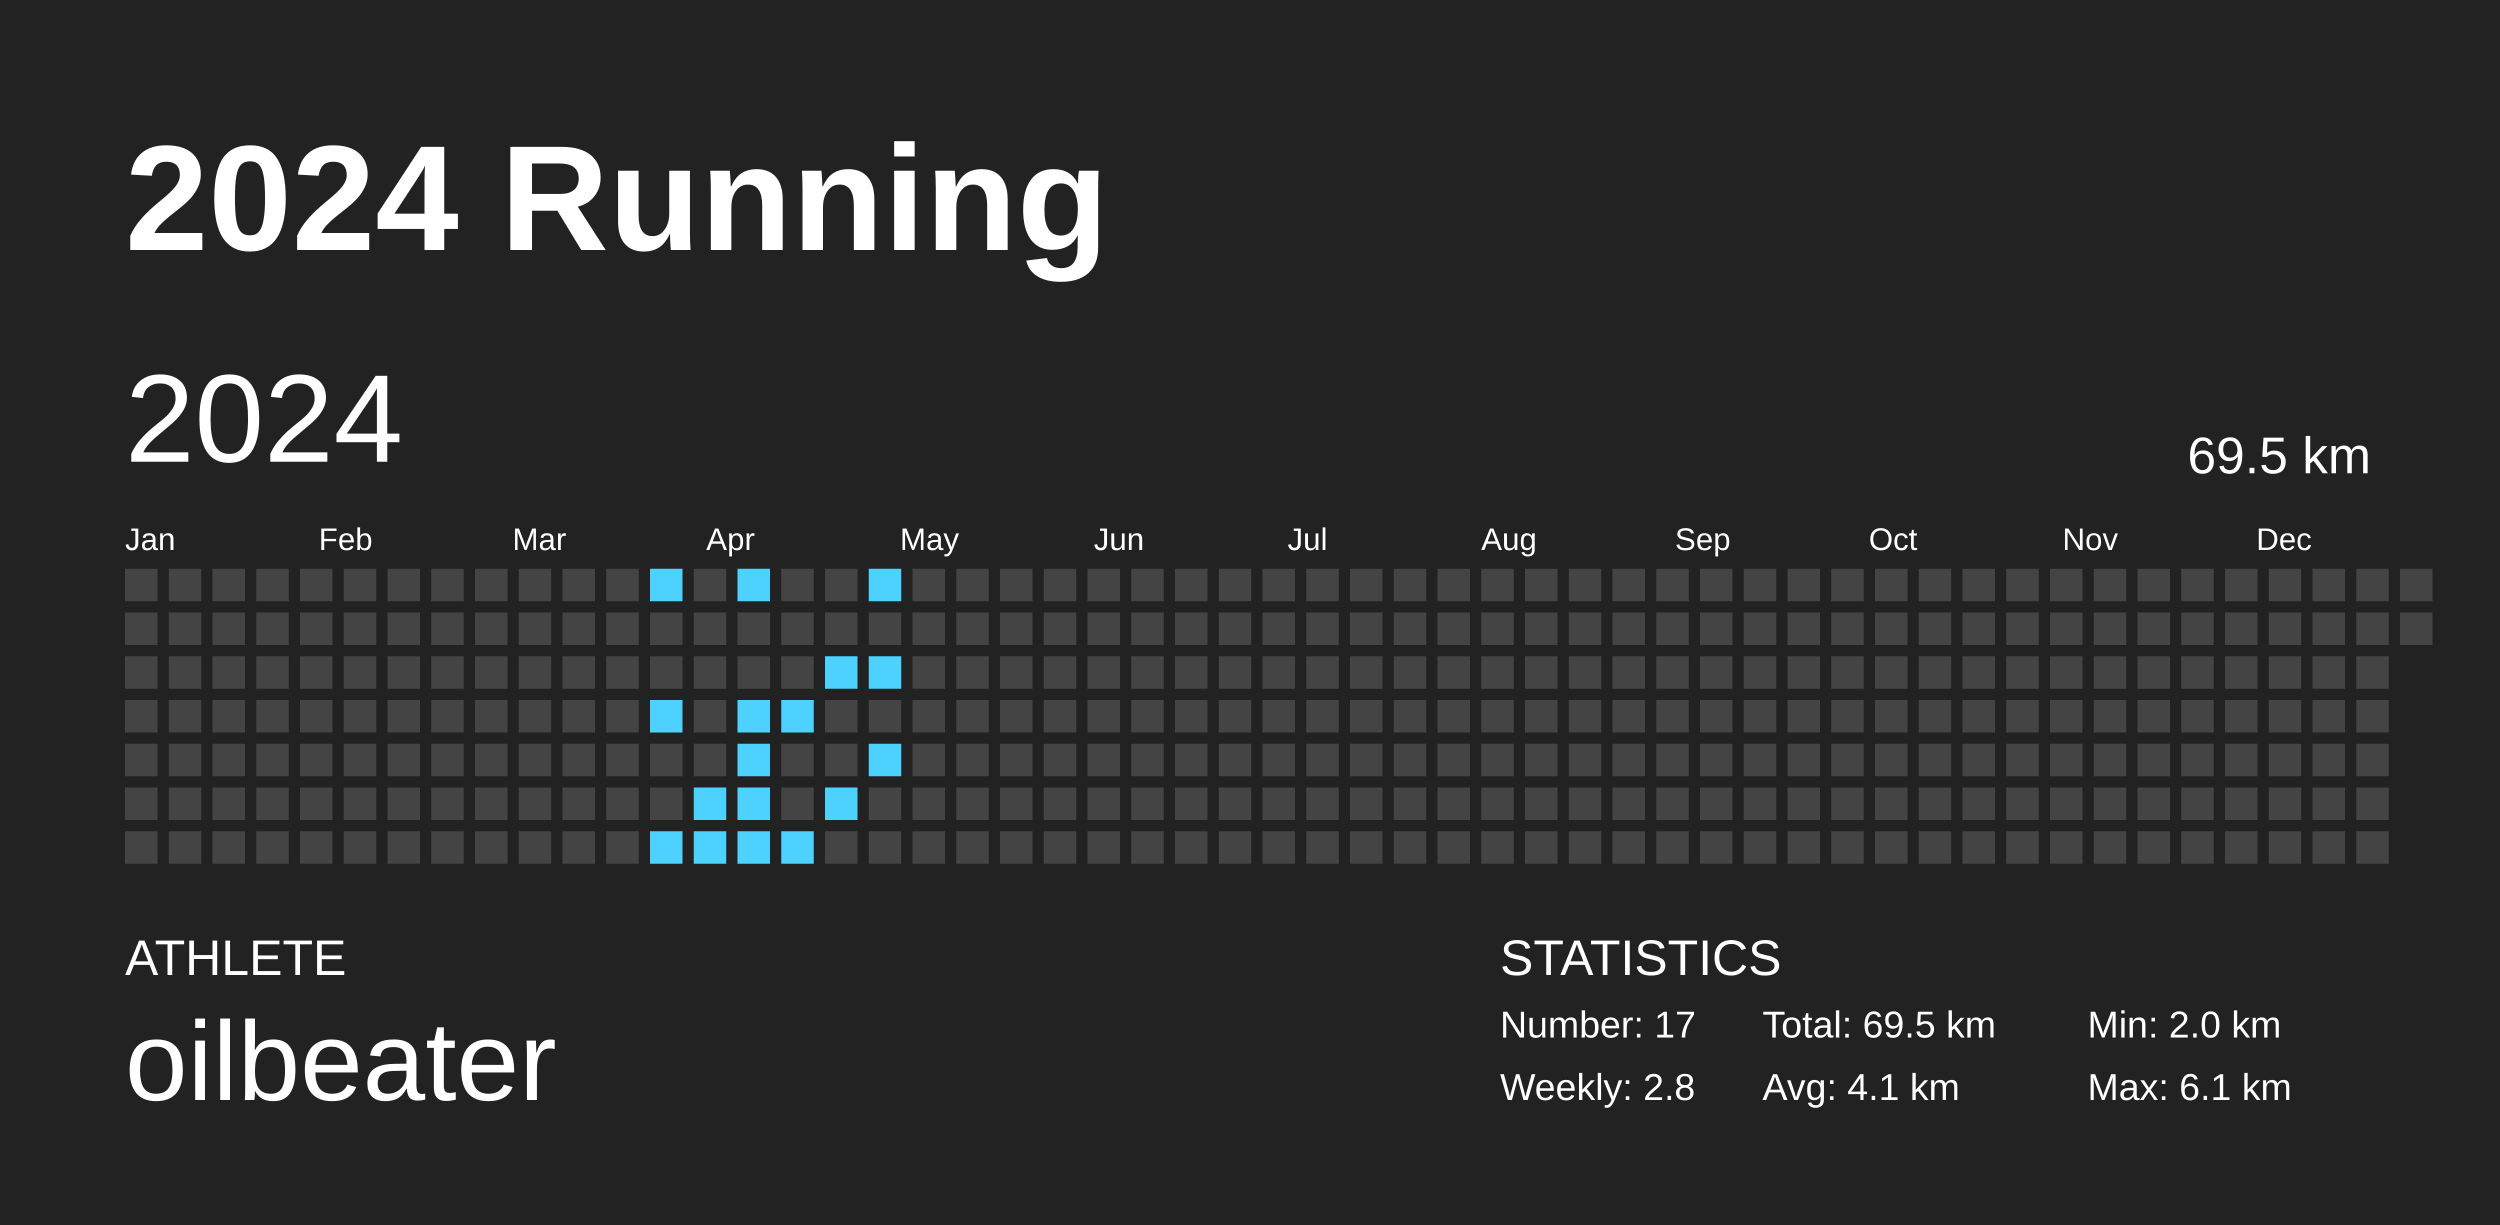
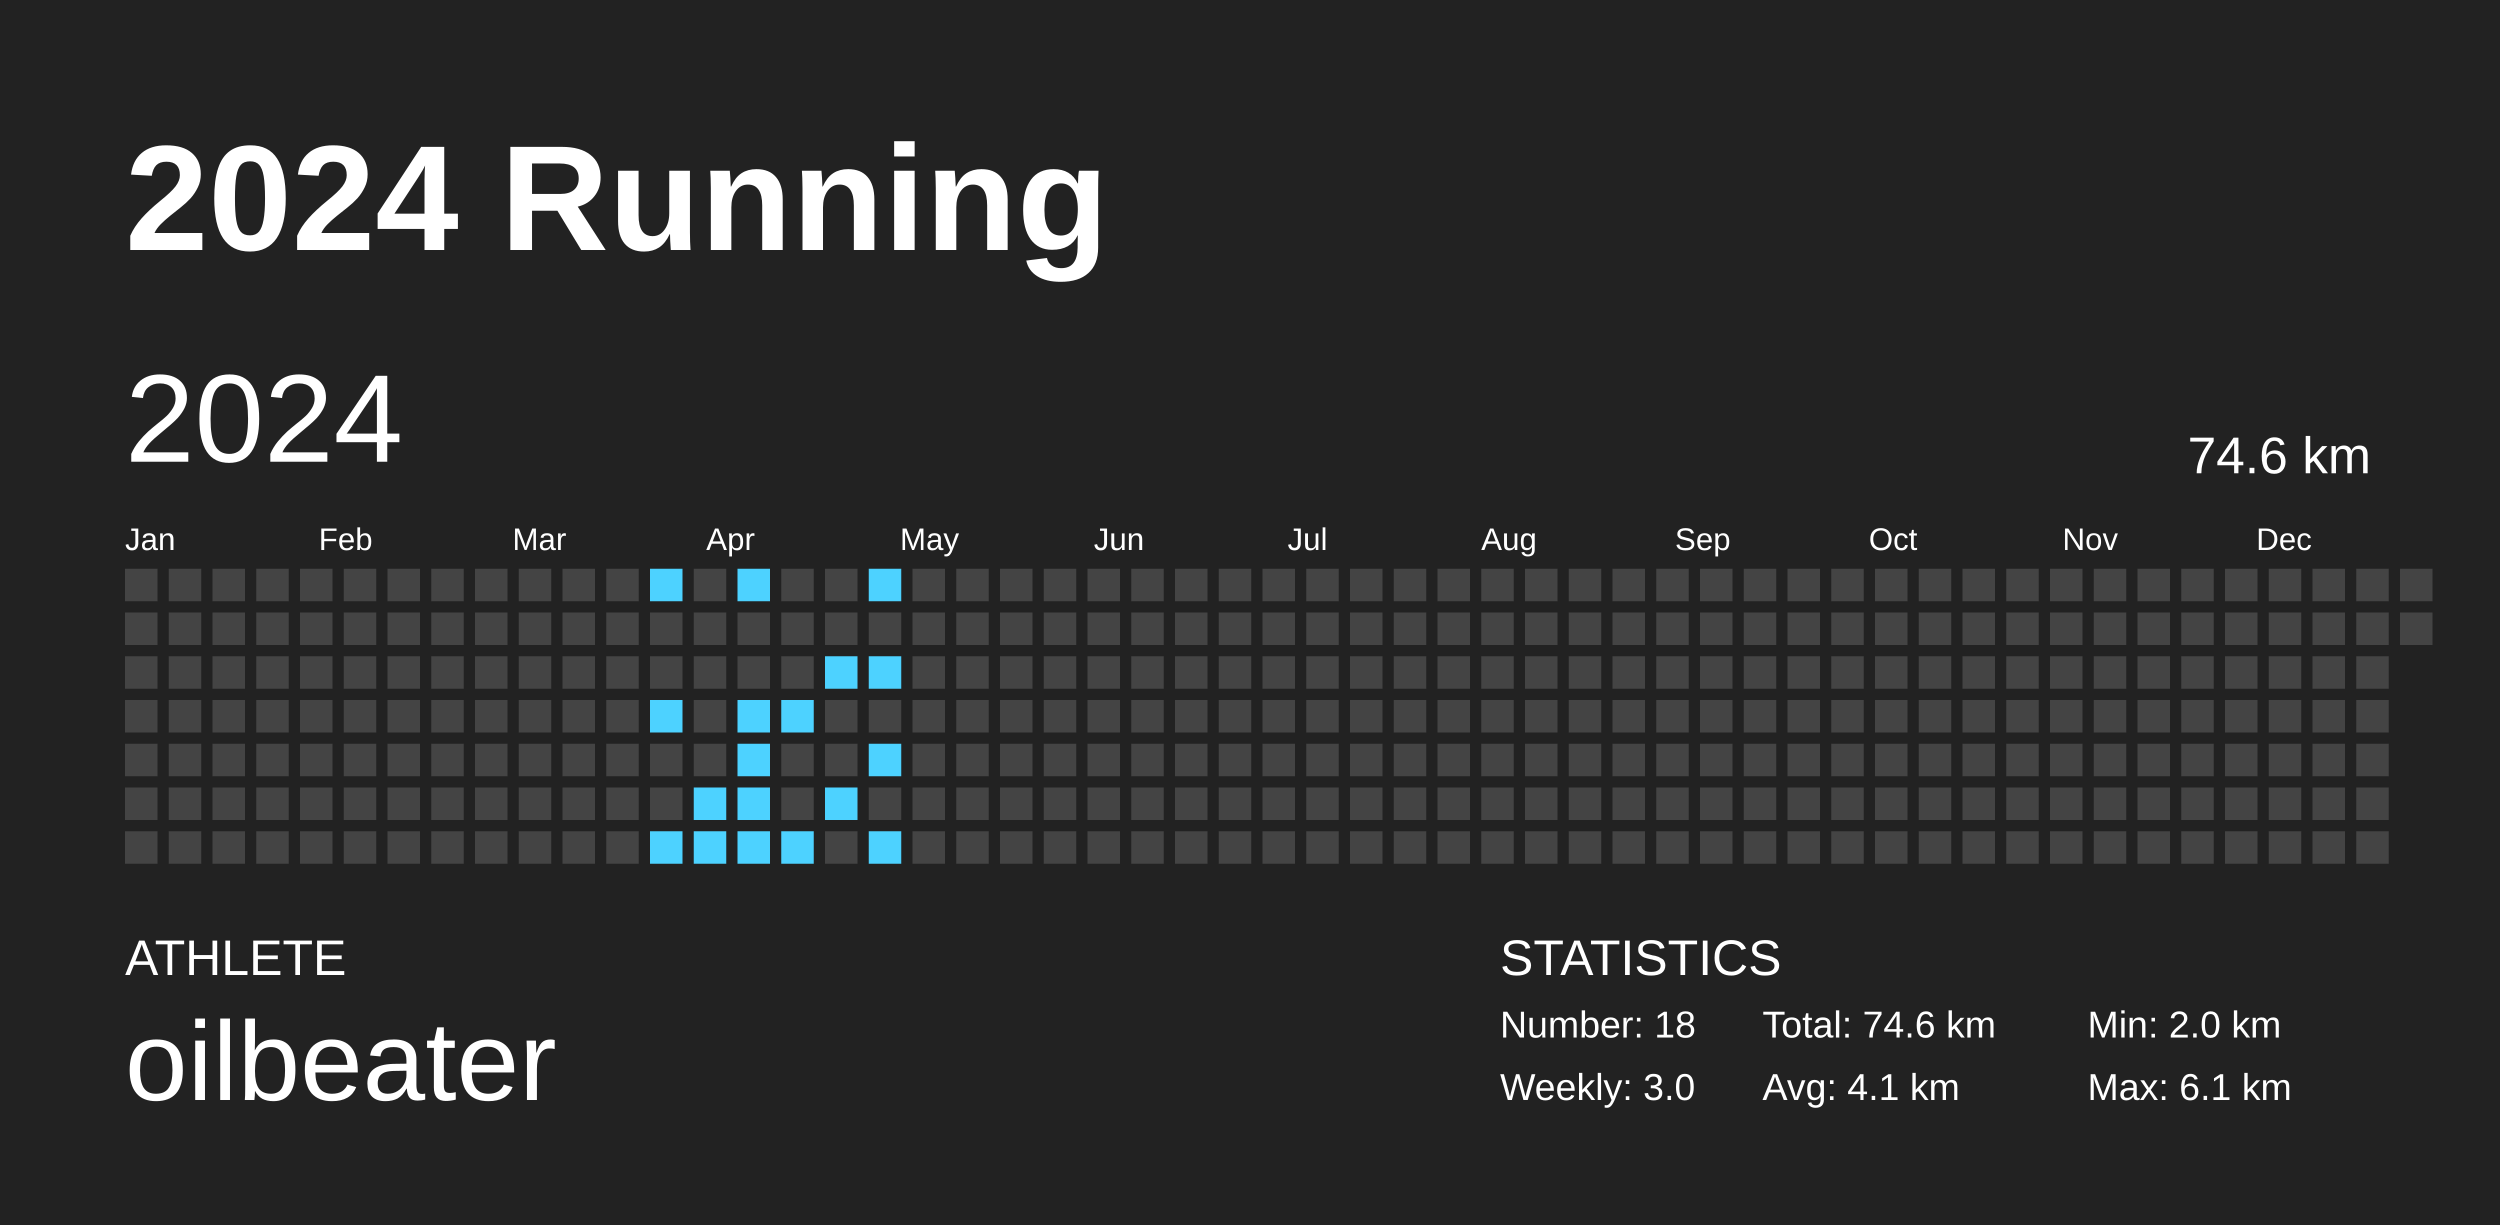
<svg xmlns="http://www.w3.org/2000/svg" baseProfile="full" height="98mm" version="1.1" viewBox="0,0,200,98" width="200mm">
  <defs />
  <rect fill="#222222" height="98" width="200" x="0" y="0" />
  <text fill="#FFFFFF" style="font-size:12px; font-family:Arial; font-weight:bold;" x="10" y="20">2024 Running</text>
  <text fill="#FFFFFF" style="font-size:4px; font-family:Arial" x="10" y="78">ATHLETE</text>
  <text fill="#FFFFFF" style="font-size:9px; font-family:Arial" x="10" y="88">oilbeater</text>
  <text fill="#FFFFFF" style="font-size:4px; font-family:Arial" x="120" y="78">STATISTICS</text>
-   <text fill="#FFFFFF" style="font-size:3px; font-family:Arial" x="120" y="83">Number: 17</text>
-   <text fill="#FFFFFF" style="font-size:3px; font-family:Arial" x="120" y="88">Weekly: 2.8</text>
-   <text fill="#FFFFFF" style="font-size:3px; font-family:Arial" x="141" y="83">Total: 69.5 km</text>
+   <text fill="#FFFFFF" style="font-size:3px; font-family:Arial" x="120" y="83">Number: 18</text>
+   <text fill="#FFFFFF" style="font-size:3px; font-family:Arial" x="120" y="88">Weekly: 3.0</text>
+   <text fill="#FFFFFF" style="font-size:3px; font-family:Arial" x="141" y="83">Total: 74.6 km</text>
  <text fill="#FFFFFF" style="font-size:3px; font-family:Arial" x="141" y="88">Avg: 4.1 km</text>
  <text fill="#FFFFFF" style="font-size:3px; font-family:Arial" x="167" y="83">Min: 2.0 km</text>
  <text fill="#FFFFFF" style="font-size:3px; font-family:Arial" x="167" y="88">Max: 6.1 km</text>
  <text dominant-baseline="hanging" fill="#FFFFFF" style="font-size:10.0px; font-family:Arial;" x="10" y="30">2024</text>
-   <text dominant-baseline="hanging" fill="#FFFFFF" style="font-size:4.125px; font-family:Arial;" x="175" y="35">69.5 km</text>
+   <text dominant-baseline="hanging" fill="#FFFFFF" style="font-size:4.125px; font-family:Arial;" x="175" y="35">74.6 km</text>
  <text fill="#FFFFFF" style="font-size:2.5px; font-family:Arial" x="10.0" y="44">Jan</text>
  <text fill="#FFFFFF" style="font-size:2.5px; font-family:Arial" x="25.5" y="44">Feb</text>
  <text fill="#FFFFFF" style="font-size:2.5px; font-family:Arial" x="41.0" y="44">Mar</text>
  <text fill="#FFFFFF" style="font-size:2.5px; font-family:Arial" x="56.5" y="44">Apr</text>
  <text fill="#FFFFFF" style="font-size:2.5px; font-family:Arial" x="72.0" y="44">May</text>
  <text fill="#FFFFFF" style="font-size:2.5px; font-family:Arial" x="87.5" y="44">Jun</text>
  <text fill="#FFFFFF" style="font-size:2.5px; font-family:Arial" x="103.0" y="44">Jul</text>
  <text fill="#FFFFFF" style="font-size:2.5px; font-family:Arial" x="118.5" y="44">Aug</text>
  <text fill="#FFFFFF" style="font-size:2.5px; font-family:Arial" x="134.0" y="44">Sep</text>
  <text fill="#FFFFFF" style="font-size:2.5px; font-family:Arial" x="149.5" y="44">Oct</text>
  <text fill="#FFFFFF" style="font-size:2.5px; font-family:Arial" x="165.0" y="44">Nov</text>
  <text fill="#FFFFFF" style="font-size:2.5px; font-family:Arial" x="180.5" y="44">Dec</text>
  <rect fill="#444444" height="2.6" width="2.6" x="10.0" y="45.5" />
  <rect fill="#444444" height="2.6" width="2.6" x="10.0" y="49.0" />
  <rect fill="#444444" height="2.6" width="2.6" x="10.0" y="52.5" />
  <rect fill="#444444" height="2.6" width="2.6" x="10.0" y="56.0" />
  <rect fill="#444444" height="2.6" width="2.6" x="10.0" y="59.5" />
  <rect fill="#444444" height="2.6" width="2.6" x="10.0" y="63.0" />
  <rect fill="#444444" height="2.6" width="2.6" x="10.0" y="66.5" />
  <rect fill="#444444" height="2.6" width="2.6" x="13.5" y="45.5" />
  <rect fill="#444444" height="2.6" width="2.6" x="13.5" y="49.0" />
  <rect fill="#444444" height="2.6" width="2.6" x="13.5" y="52.5" />
  <rect fill="#444444" height="2.6" width="2.6" x="13.5" y="56.0" />
  <rect fill="#444444" height="2.6" width="2.6" x="13.5" y="59.5" />
  <rect fill="#444444" height="2.6" width="2.6" x="13.5" y="63.0" />
  <rect fill="#444444" height="2.6" width="2.6" x="13.5" y="66.5" />
  <rect fill="#444444" height="2.6" width="2.6" x="17.0" y="45.5" />
  <rect fill="#444444" height="2.6" width="2.6" x="17.0" y="49.0" />
  <rect fill="#444444" height="2.6" width="2.6" x="17.0" y="52.5" />
  <rect fill="#444444" height="2.6" width="2.6" x="17.0" y="56.0" />
  <rect fill="#444444" height="2.6" width="2.6" x="17.0" y="59.5" />
  <rect fill="#444444" height="2.6" width="2.6" x="17.0" y="63.0" />
  <rect fill="#444444" height="2.6" width="2.6" x="17.0" y="66.5" />
  <rect fill="#444444" height="2.6" width="2.6" x="20.5" y="45.5" />
  <rect fill="#444444" height="2.6" width="2.6" x="20.5" y="49.0" />
  <rect fill="#444444" height="2.6" width="2.6" x="20.5" y="52.5" />
  <rect fill="#444444" height="2.6" width="2.6" x="20.5" y="56.0" />
  <rect fill="#444444" height="2.6" width="2.6" x="20.5" y="59.5" />
  <rect fill="#444444" height="2.6" width="2.6" x="20.5" y="63.0" />
  <rect fill="#444444" height="2.6" width="2.6" x="20.5" y="66.5" />
  <rect fill="#444444" height="2.6" width="2.6" x="24.0" y="45.5" />
  <rect fill="#444444" height="2.6" width="2.6" x="24.0" y="49.0" />
  <rect fill="#444444" height="2.6" width="2.6" x="24.0" y="52.5" />
  <rect fill="#444444" height="2.6" width="2.6" x="24.0" y="56.0" />
  <rect fill="#444444" height="2.6" width="2.6" x="24.0" y="59.5" />
  <rect fill="#444444" height="2.6" width="2.6" x="24.0" y="63.0" />
  <rect fill="#444444" height="2.6" width="2.6" x="24.0" y="66.5" />
  <rect fill="#444444" height="2.6" width="2.6" x="27.5" y="45.5" />
  <rect fill="#444444" height="2.6" width="2.6" x="27.5" y="49.0" />
  <rect fill="#444444" height="2.6" width="2.6" x="27.5" y="52.5" />
  <rect fill="#444444" height="2.6" width="2.6" x="27.5" y="56.0" />
  <rect fill="#444444" height="2.6" width="2.6" x="27.5" y="59.5" />
  <rect fill="#444444" height="2.6" width="2.6" x="27.5" y="63.0" />
  <rect fill="#444444" height="2.6" width="2.6" x="27.5" y="66.5" />
  <rect fill="#444444" height="2.6" width="2.6" x="31.0" y="45.5" />
  <rect fill="#444444" height="2.6" width="2.6" x="31.0" y="49.0" />
  <rect fill="#444444" height="2.6" width="2.6" x="31.0" y="52.5" />
  <rect fill="#444444" height="2.6" width="2.6" x="31.0" y="56.0" />
  <rect fill="#444444" height="2.6" width="2.6" x="31.0" y="59.5" />
  <rect fill="#444444" height="2.6" width="2.6" x="31.0" y="63.0" />
  <rect fill="#444444" height="2.6" width="2.6" x="31.0" y="66.5" />
  <rect fill="#444444" height="2.6" width="2.6" x="34.5" y="45.5" />
  <rect fill="#444444" height="2.6" width="2.6" x="34.5" y="49.0" />
  <rect fill="#444444" height="2.6" width="2.6" x="34.5" y="52.5" />
  <rect fill="#444444" height="2.6" width="2.6" x="34.5" y="56.0" />
  <rect fill="#444444" height="2.6" width="2.6" x="34.5" y="59.5" />
  <rect fill="#444444" height="2.6" width="2.6" x="34.5" y="63.0" />
  <rect fill="#444444" height="2.6" width="2.6" x="34.5" y="66.5" />
  <rect fill="#444444" height="2.6" width="2.6" x="38.0" y="45.5" />
  <rect fill="#444444" height="2.6" width="2.6" x="38.0" y="49.0" />
  <rect fill="#444444" height="2.6" width="2.6" x="38.0" y="52.5" />
  <rect fill="#444444" height="2.6" width="2.6" x="38.0" y="56.0" />
  <rect fill="#444444" height="2.6" width="2.6" x="38.0" y="59.5" />
  <rect fill="#444444" height="2.6" width="2.6" x="38.0" y="63.0" />
  <rect fill="#444444" height="2.6" width="2.6" x="38.0" y="66.5" />
  <rect fill="#444444" height="2.6" width="2.6" x="41.5" y="45.5" />
  <rect fill="#444444" height="2.6" width="2.6" x="41.5" y="49.0" />
  <rect fill="#444444" height="2.6" width="2.6" x="41.5" y="52.5" />
  <rect fill="#444444" height="2.6" width="2.6" x="41.5" y="56.0" />
  <rect fill="#444444" height="2.6" width="2.6" x="41.5" y="59.5" />
  <rect fill="#444444" height="2.6" width="2.6" x="41.5" y="63.0" />
  <rect fill="#444444" height="2.6" width="2.6" x="41.5" y="66.5" />
  <rect fill="#444444" height="2.6" width="2.6" x="45.0" y="45.5" />
  <rect fill="#444444" height="2.6" width="2.6" x="45.0" y="49.0" />
  <rect fill="#444444" height="2.6" width="2.6" x="45.0" y="52.5" />
  <rect fill="#444444" height="2.6" width="2.6" x="45.0" y="56.0" />
  <rect fill="#444444" height="2.6" width="2.6" x="45.0" y="59.5" />
  <rect fill="#444444" height="2.6" width="2.6" x="45.0" y="63.0" />
  <rect fill="#444444" height="2.6" width="2.6" x="45.0" y="66.5" />
  <rect fill="#444444" height="2.6" width="2.6" x="48.5" y="45.5" />
  <rect fill="#444444" height="2.6" width="2.6" x="48.5" y="49.0" />
  <rect fill="#444444" height="2.6" width="2.6" x="48.5" y="52.5" />
  <rect fill="#444444" height="2.6" width="2.6" x="48.5" y="56.0" />
  <rect fill="#444444" height="2.6" width="2.6" x="48.5" y="59.5" />
  <rect fill="#444444" height="2.6" width="2.6" x="48.5" y="63.0" />
  <rect fill="#444444" height="2.6" width="2.6" x="48.5" y="66.5" />
  <rect fill="#4dd2ff" height="2.6" width="2.6" x="52.0" y="45.5" />
  <rect fill="#444444" height="2.6" width="2.6" x="52.0" y="49.0" />
  <rect fill="#444444" height="2.6" width="2.6" x="52.0" y="52.5" />
  <rect fill="#4dd2ff" height="2.6" width="2.6" x="52.0" y="56.0" />
  <rect fill="#444444" height="2.6" width="2.6" x="52.0" y="59.5" />
  <rect fill="#444444" height="2.6" width="2.6" x="52.0" y="63.0" />
  <rect fill="#4dd2ff" height="2.6" width="2.6" x="52.0" y="66.5" />
  <rect fill="#444444" height="2.6" width="2.6" x="55.5" y="45.5" />
  <rect fill="#444444" height="2.6" width="2.6" x="55.5" y="49.0" />
  <rect fill="#444444" height="2.6" width="2.6" x="55.5" y="52.5" />
  <rect fill="#444444" height="2.6" width="2.6" x="55.5" y="56.0" />
  <rect fill="#444444" height="2.6" width="2.6" x="55.5" y="59.5" />
  <rect fill="#4dd2ff" height="2.6" width="2.6" x="55.5" y="63.0" />
  <rect fill="#4dd2ff" height="2.6" width="2.6" x="55.5" y="66.5" />
  <rect fill="#4dd2ff" height="2.6" width="2.6" x="59.0" y="45.5" />
  <rect fill="#444444" height="2.6" width="2.6" x="59.0" y="49.0" />
  <rect fill="#444444" height="2.6" width="2.6" x="59.0" y="52.5" />
  <rect fill="#4dd2ff" height="2.6" width="2.6" x="59.0" y="56.0" />
  <rect fill="#4dd2ff" height="2.6" width="2.6" x="59.0" y="59.5" />
  <rect fill="#4dd2ff" height="2.6" width="2.6" x="59.0" y="63.0" />
  <rect fill="#4dd2ff" height="2.6" width="2.6" x="59.0" y="66.5" />
  <rect fill="#444444" height="2.6" width="2.6" x="62.5" y="45.5" />
  <rect fill="#444444" height="2.6" width="2.6" x="62.5" y="49.0" />
  <rect fill="#444444" height="2.6" width="2.6" x="62.5" y="52.5" />
  <rect fill="#4dd2ff" height="2.6" width="2.6" x="62.5" y="56.0" />
  <rect fill="#444444" height="2.6" width="2.6" x="62.5" y="59.5" />
  <rect fill="#444444" height="2.6" width="2.6" x="62.5" y="63.0" />
  <rect fill="#4dd2ff" height="2.6" width="2.6" x="62.5" y="66.5" />
  <rect fill="#444444" height="2.6" width="2.6" x="66.0" y="45.5" />
  <rect fill="#444444" height="2.6" width="2.6" x="66.0" y="49.0" />
  <rect fill="#4dd2ff" height="2.6" width="2.6" x="66.0" y="52.5" />
  <rect fill="#444444" height="2.6" width="2.6" x="66.0" y="56.0" />
  <rect fill="#444444" height="2.6" width="2.6" x="66.0" y="59.5" />
  <rect fill="#4dd2ff" height="2.6" width="2.6" x="66.0" y="63.0" />
  <rect fill="#444444" height="2.6" width="2.6" x="66.0" y="66.5" />
  <rect fill="#4dd2ff" height="2.6" width="2.6" x="69.5" y="45.5" />
  <rect fill="#444444" height="2.6" width="2.6" x="69.5" y="49.0" />
  <rect fill="#4dd2ff" height="2.6" width="2.6" x="69.5" y="52.5" />
  <rect fill="#444444" height="2.6" width="2.6" x="69.5" y="56.0" />
  <rect fill="#4dd2ff" height="2.6" width="2.6" x="69.5" y="59.5" />
  <rect fill="#444444" height="2.6" width="2.6" x="69.5" y="63.0" />
-   <rect fill="#444444" height="2.6" width="2.6" x="69.5" y="66.5" />
+   <rect fill="#4dd2ff" height="2.6" width="2.6" x="69.5" y="66.5" />
  <rect fill="#444444" height="2.6" width="2.6" x="73.0" y="45.5" />
  <rect fill="#444444" height="2.6" width="2.6" x="73.0" y="49.0" />
  <rect fill="#444444" height="2.6" width="2.6" x="73.0" y="52.5" />
  <rect fill="#444444" height="2.6" width="2.6" x="73.0" y="56.0" />
  <rect fill="#444444" height="2.6" width="2.6" x="73.0" y="59.5" />
  <rect fill="#444444" height="2.6" width="2.6" x="73.0" y="63.0" />
  <rect fill="#444444" height="2.6" width="2.6" x="73.0" y="66.5" />
  <rect fill="#444444" height="2.6" width="2.6" x="76.5" y="45.5" />
  <rect fill="#444444" height="2.6" width="2.6" x="76.5" y="49.0" />
  <rect fill="#444444" height="2.6" width="2.6" x="76.5" y="52.5" />
  <rect fill="#444444" height="2.6" width="2.6" x="76.5" y="56.0" />
  <rect fill="#444444" height="2.6" width="2.6" x="76.5" y="59.5" />
  <rect fill="#444444" height="2.6" width="2.6" x="76.5" y="63.0" />
  <rect fill="#444444" height="2.6" width="2.6" x="76.5" y="66.5" />
  <rect fill="#444444" height="2.6" width="2.6" x="80.0" y="45.5" />
  <rect fill="#444444" height="2.6" width="2.6" x="80.0" y="49.0" />
  <rect fill="#444444" height="2.6" width="2.6" x="80.0" y="52.5" />
  <rect fill="#444444" height="2.6" width="2.6" x="80.0" y="56.0" />
  <rect fill="#444444" height="2.6" width="2.6" x="80.0" y="59.5" />
  <rect fill="#444444" height="2.6" width="2.6" x="80.0" y="63.0" />
  <rect fill="#444444" height="2.6" width="2.6" x="80.0" y="66.5" />
  <rect fill="#444444" height="2.6" width="2.6" x="83.5" y="45.5" />
  <rect fill="#444444" height="2.6" width="2.6" x="83.5" y="49.0" />
  <rect fill="#444444" height="2.6" width="2.6" x="83.5" y="52.5" />
  <rect fill="#444444" height="2.6" width="2.6" x="83.5" y="56.0" />
  <rect fill="#444444" height="2.6" width="2.6" x="83.5" y="59.5" />
  <rect fill="#444444" height="2.6" width="2.6" x="83.5" y="63.0" />
  <rect fill="#444444" height="2.6" width="2.6" x="83.5" y="66.5" />
  <rect fill="#444444" height="2.6" width="2.6" x="87.0" y="45.5" />
  <rect fill="#444444" height="2.6" width="2.6" x="87.0" y="49.0" />
  <rect fill="#444444" height="2.6" width="2.6" x="87.0" y="52.5" />
  <rect fill="#444444" height="2.6" width="2.6" x="87.0" y="56.0" />
  <rect fill="#444444" height="2.6" width="2.6" x="87.0" y="59.5" />
  <rect fill="#444444" height="2.6" width="2.6" x="87.0" y="63.0" />
  <rect fill="#444444" height="2.6" width="2.6" x="87.0" y="66.5" />
  <rect fill="#444444" height="2.6" width="2.6" x="90.5" y="45.5" />
  <rect fill="#444444" height="2.6" width="2.6" x="90.5" y="49.0" />
  <rect fill="#444444" height="2.6" width="2.6" x="90.5" y="52.5" />
  <rect fill="#444444" height="2.6" width="2.6" x="90.5" y="56.0" />
  <rect fill="#444444" height="2.6" width="2.6" x="90.5" y="59.5" />
  <rect fill="#444444" height="2.6" width="2.6" x="90.5" y="63.0" />
  <rect fill="#444444" height="2.6" width="2.6" x="90.5" y="66.5" />
  <rect fill="#444444" height="2.6" width="2.6" x="94.0" y="45.5" />
  <rect fill="#444444" height="2.6" width="2.6" x="94.0" y="49.0" />
  <rect fill="#444444" height="2.6" width="2.6" x="94.0" y="52.5" />
  <rect fill="#444444" height="2.6" width="2.6" x="94.0" y="56.0" />
  <rect fill="#444444" height="2.6" width="2.6" x="94.0" y="59.5" />
  <rect fill="#444444" height="2.6" width="2.6" x="94.0" y="63.0" />
  <rect fill="#444444" height="2.6" width="2.6" x="94.0" y="66.5" />
  <rect fill="#444444" height="2.6" width="2.6" x="97.5" y="45.5" />
  <rect fill="#444444" height="2.6" width="2.6" x="97.5" y="49.0" />
  <rect fill="#444444" height="2.6" width="2.6" x="97.5" y="52.5" />
  <rect fill="#444444" height="2.6" width="2.6" x="97.5" y="56.0" />
  <rect fill="#444444" height="2.6" width="2.6" x="97.5" y="59.5" />
  <rect fill="#444444" height="2.6" width="2.6" x="97.5" y="63.0" />
  <rect fill="#444444" height="2.6" width="2.6" x="97.5" y="66.5" />
  <rect fill="#444444" height="2.6" width="2.6" x="101.0" y="45.5" />
  <rect fill="#444444" height="2.6" width="2.6" x="101.0" y="49.0" />
  <rect fill="#444444" height="2.6" width="2.6" x="101.0" y="52.5" />
  <rect fill="#444444" height="2.6" width="2.6" x="101.0" y="56.0" />
  <rect fill="#444444" height="2.6" width="2.6" x="101.0" y="59.5" />
  <rect fill="#444444" height="2.6" width="2.6" x="101.0" y="63.0" />
  <rect fill="#444444" height="2.6" width="2.6" x="101.0" y="66.5" />
  <rect fill="#444444" height="2.6" width="2.6" x="104.5" y="45.5" />
  <rect fill="#444444" height="2.6" width="2.6" x="104.5" y="49.0" />
  <rect fill="#444444" height="2.6" width="2.6" x="104.5" y="52.5" />
  <rect fill="#444444" height="2.6" width="2.6" x="104.5" y="56.0" />
  <rect fill="#444444" height="2.6" width="2.6" x="104.5" y="59.5" />
  <rect fill="#444444" height="2.6" width="2.6" x="104.5" y="63.0" />
  <rect fill="#444444" height="2.6" width="2.6" x="104.5" y="66.5" />
  <rect fill="#444444" height="2.6" width="2.6" x="108.0" y="45.5" />
  <rect fill="#444444" height="2.6" width="2.6" x="108.0" y="49.0" />
  <rect fill="#444444" height="2.6" width="2.6" x="108.0" y="52.5" />
  <rect fill="#444444" height="2.6" width="2.6" x="108.0" y="56.0" />
  <rect fill="#444444" height="2.6" width="2.6" x="108.0" y="59.5" />
  <rect fill="#444444" height="2.6" width="2.6" x="108.0" y="63.0" />
  <rect fill="#444444" height="2.6" width="2.6" x="108.0" y="66.5" />
  <rect fill="#444444" height="2.6" width="2.6" x="111.5" y="45.5" />
  <rect fill="#444444" height="2.6" width="2.6" x="111.5" y="49.0" />
  <rect fill="#444444" height="2.6" width="2.6" x="111.5" y="52.5" />
  <rect fill="#444444" height="2.6" width="2.6" x="111.5" y="56.0" />
  <rect fill="#444444" height="2.6" width="2.6" x="111.5" y="59.5" />
  <rect fill="#444444" height="2.6" width="2.6" x="111.5" y="63.0" />
  <rect fill="#444444" height="2.6" width="2.6" x="111.5" y="66.5" />
  <rect fill="#444444" height="2.6" width="2.6" x="115.0" y="45.5" />
  <rect fill="#444444" height="2.6" width="2.6" x="115.0" y="49.0" />
  <rect fill="#444444" height="2.6" width="2.6" x="115.0" y="52.5" />
  <rect fill="#444444" height="2.6" width="2.6" x="115.0" y="56.0" />
  <rect fill="#444444" height="2.6" width="2.6" x="115.0" y="59.5" />
  <rect fill="#444444" height="2.6" width="2.6" x="115.0" y="63.0" />
  <rect fill="#444444" height="2.6" width="2.6" x="115.0" y="66.5" />
  <rect fill="#444444" height="2.6" width="2.6" x="118.5" y="45.5" />
  <rect fill="#444444" height="2.6" width="2.6" x="118.5" y="49.0" />
  <rect fill="#444444" height="2.6" width="2.6" x="118.5" y="52.5" />
  <rect fill="#444444" height="2.6" width="2.6" x="118.5" y="56.0" />
  <rect fill="#444444" height="2.6" width="2.6" x="118.5" y="59.5" />
  <rect fill="#444444" height="2.6" width="2.6" x="118.5" y="63.0" />
  <rect fill="#444444" height="2.6" width="2.6" x="118.5" y="66.5" />
  <rect fill="#444444" height="2.6" width="2.6" x="122.0" y="45.5" />
  <rect fill="#444444" height="2.6" width="2.6" x="122.0" y="49.0" />
  <rect fill="#444444" height="2.6" width="2.6" x="122.0" y="52.5" />
  <rect fill="#444444" height="2.6" width="2.6" x="122.0" y="56.0" />
  <rect fill="#444444" height="2.6" width="2.6" x="122.0" y="59.5" />
  <rect fill="#444444" height="2.6" width="2.6" x="122.0" y="63.0" />
  <rect fill="#444444" height="2.6" width="2.6" x="122.0" y="66.5" />
  <rect fill="#444444" height="2.6" width="2.6" x="125.5" y="45.5" />
  <rect fill="#444444" height="2.6" width="2.6" x="125.5" y="49.0" />
  <rect fill="#444444" height="2.6" width="2.6" x="125.5" y="52.5" />
  <rect fill="#444444" height="2.6" width="2.6" x="125.5" y="56.0" />
  <rect fill="#444444" height="2.6" width="2.6" x="125.5" y="59.5" />
  <rect fill="#444444" height="2.6" width="2.6" x="125.5" y="63.0" />
  <rect fill="#444444" height="2.6" width="2.6" x="125.5" y="66.5" />
  <rect fill="#444444" height="2.6" width="2.6" x="129.0" y="45.5" />
  <rect fill="#444444" height="2.6" width="2.6" x="129.0" y="49.0" />
  <rect fill="#444444" height="2.6" width="2.6" x="129.0" y="52.5" />
  <rect fill="#444444" height="2.6" width="2.6" x="129.0" y="56.0" />
  <rect fill="#444444" height="2.6" width="2.6" x="129.0" y="59.5" />
  <rect fill="#444444" height="2.6" width="2.6" x="129.0" y="63.0" />
  <rect fill="#444444" height="2.6" width="2.6" x="129.0" y="66.5" />
  <rect fill="#444444" height="2.6" width="2.6" x="132.5" y="45.5" />
  <rect fill="#444444" height="2.6" width="2.6" x="132.5" y="49.0" />
  <rect fill="#444444" height="2.6" width="2.6" x="132.5" y="52.5" />
  <rect fill="#444444" height="2.6" width="2.6" x="132.5" y="56.0" />
  <rect fill="#444444" height="2.6" width="2.6" x="132.5" y="59.5" />
  <rect fill="#444444" height="2.6" width="2.6" x="132.5" y="63.0" />
  <rect fill="#444444" height="2.6" width="2.6" x="132.5" y="66.5" />
  <rect fill="#444444" height="2.6" width="2.6" x="136.0" y="45.5" />
  <rect fill="#444444" height="2.6" width="2.6" x="136.0" y="49.0" />
  <rect fill="#444444" height="2.6" width="2.6" x="136.0" y="52.5" />
  <rect fill="#444444" height="2.6" width="2.6" x="136.0" y="56.0" />
  <rect fill="#444444" height="2.6" width="2.6" x="136.0" y="59.5" />
  <rect fill="#444444" height="2.6" width="2.6" x="136.0" y="63.0" />
  <rect fill="#444444" height="2.6" width="2.6" x="136.0" y="66.5" />
  <rect fill="#444444" height="2.6" width="2.6" x="139.5" y="45.5" />
  <rect fill="#444444" height="2.6" width="2.6" x="139.5" y="49.0" />
  <rect fill="#444444" height="2.6" width="2.6" x="139.5" y="52.5" />
  <rect fill="#444444" height="2.6" width="2.6" x="139.5" y="56.0" />
  <rect fill="#444444" height="2.6" width="2.6" x="139.5" y="59.5" />
  <rect fill="#444444" height="2.6" width="2.6" x="139.5" y="63.0" />
  <rect fill="#444444" height="2.6" width="2.6" x="139.5" y="66.5" />
  <rect fill="#444444" height="2.6" width="2.6" x="143.0" y="45.5" />
  <rect fill="#444444" height="2.6" width="2.6" x="143.0" y="49.0" />
  <rect fill="#444444" height="2.6" width="2.6" x="143.0" y="52.5" />
  <rect fill="#444444" height="2.6" width="2.6" x="143.0" y="56.0" />
  <rect fill="#444444" height="2.6" width="2.6" x="143.0" y="59.5" />
  <rect fill="#444444" height="2.6" width="2.6" x="143.0" y="63.0" />
  <rect fill="#444444" height="2.6" width="2.6" x="143.0" y="66.5" />
  <rect fill="#444444" height="2.6" width="2.6" x="146.5" y="45.5" />
  <rect fill="#444444" height="2.6" width="2.6" x="146.5" y="49.0" />
  <rect fill="#444444" height="2.6" width="2.6" x="146.5" y="52.5" />
  <rect fill="#444444" height="2.6" width="2.6" x="146.5" y="56.0" />
  <rect fill="#444444" height="2.6" width="2.6" x="146.5" y="59.5" />
  <rect fill="#444444" height="2.6" width="2.6" x="146.5" y="63.0" />
  <rect fill="#444444" height="2.6" width="2.6" x="146.5" y="66.5" />
  <rect fill="#444444" height="2.6" width="2.6" x="150.0" y="45.5" />
  <rect fill="#444444" height="2.6" width="2.6" x="150.0" y="49.0" />
  <rect fill="#444444" height="2.6" width="2.6" x="150.0" y="52.5" />
  <rect fill="#444444" height="2.6" width="2.6" x="150.0" y="56.0" />
  <rect fill="#444444" height="2.6" width="2.6" x="150.0" y="59.5" />
  <rect fill="#444444" height="2.6" width="2.6" x="150.0" y="63.0" />
  <rect fill="#444444" height="2.6" width="2.6" x="150.0" y="66.5" />
  <rect fill="#444444" height="2.6" width="2.6" x="153.5" y="45.5" />
  <rect fill="#444444" height="2.6" width="2.6" x="153.5" y="49.0" />
  <rect fill="#444444" height="2.6" width="2.6" x="153.5" y="52.5" />
  <rect fill="#444444" height="2.6" width="2.6" x="153.5" y="56.0" />
  <rect fill="#444444" height="2.6" width="2.6" x="153.5" y="59.5" />
  <rect fill="#444444" height="2.6" width="2.6" x="153.5" y="63.0" />
  <rect fill="#444444" height="2.6" width="2.6" x="153.5" y="66.5" />
  <rect fill="#444444" height="2.6" width="2.6" x="157.0" y="45.5" />
  <rect fill="#444444" height="2.6" width="2.6" x="157.0" y="49.0" />
  <rect fill="#444444" height="2.6" width="2.6" x="157.0" y="52.5" />
  <rect fill="#444444" height="2.6" width="2.6" x="157.0" y="56.0" />
  <rect fill="#444444" height="2.6" width="2.6" x="157.0" y="59.5" />
  <rect fill="#444444" height="2.6" width="2.6" x="157.0" y="63.0" />
  <rect fill="#444444" height="2.6" width="2.6" x="157.0" y="66.5" />
  <rect fill="#444444" height="2.6" width="2.6" x="160.5" y="45.5" />
  <rect fill="#444444" height="2.6" width="2.6" x="160.5" y="49.0" />
  <rect fill="#444444" height="2.6" width="2.6" x="160.5" y="52.5" />
  <rect fill="#444444" height="2.6" width="2.6" x="160.5" y="56.0" />
  <rect fill="#444444" height="2.6" width="2.6" x="160.5" y="59.5" />
  <rect fill="#444444" height="2.6" width="2.6" x="160.5" y="63.0" />
  <rect fill="#444444" height="2.6" width="2.6" x="160.5" y="66.5" />
  <rect fill="#444444" height="2.6" width="2.6" x="164.0" y="45.5" />
  <rect fill="#444444" height="2.6" width="2.6" x="164.0" y="49.0" />
  <rect fill="#444444" height="2.6" width="2.6" x="164.0" y="52.5" />
  <rect fill="#444444" height="2.6" width="2.6" x="164.0" y="56.0" />
  <rect fill="#444444" height="2.6" width="2.6" x="164.0" y="59.5" />
  <rect fill="#444444" height="2.6" width="2.6" x="164.0" y="63.0" />
  <rect fill="#444444" height="2.6" width="2.6" x="164.0" y="66.5" />
  <rect fill="#444444" height="2.6" width="2.6" x="167.5" y="45.5" />
  <rect fill="#444444" height="2.6" width="2.6" x="167.5" y="49.0" />
  <rect fill="#444444" height="2.6" width="2.6" x="167.5" y="52.5" />
  <rect fill="#444444" height="2.6" width="2.6" x="167.5" y="56.0" />
  <rect fill="#444444" height="2.6" width="2.6" x="167.5" y="59.5" />
  <rect fill="#444444" height="2.6" width="2.6" x="167.5" y="63.0" />
  <rect fill="#444444" height="2.6" width="2.6" x="167.5" y="66.5" />
  <rect fill="#444444" height="2.6" width="2.6" x="171.0" y="45.5" />
  <rect fill="#444444" height="2.6" width="2.6" x="171.0" y="49.0" />
  <rect fill="#444444" height="2.6" width="2.6" x="171.0" y="52.5" />
  <rect fill="#444444" height="2.6" width="2.6" x="171.0" y="56.0" />
  <rect fill="#444444" height="2.6" width="2.6" x="171.0" y="59.5" />
  <rect fill="#444444" height="2.6" width="2.6" x="171.0" y="63.0" />
  <rect fill="#444444" height="2.6" width="2.6" x="171.0" y="66.5" />
  <rect fill="#444444" height="2.6" width="2.6" x="174.5" y="45.5" />
  <rect fill="#444444" height="2.6" width="2.6" x="174.5" y="49.0" />
  <rect fill="#444444" height="2.6" width="2.6" x="174.5" y="52.5" />
  <rect fill="#444444" height="2.6" width="2.6" x="174.5" y="56.0" />
  <rect fill="#444444" height="2.6" width="2.6" x="174.5" y="59.5" />
  <rect fill="#444444" height="2.6" width="2.6" x="174.5" y="63.0" />
  <rect fill="#444444" height="2.6" width="2.6" x="174.5" y="66.5" />
  <rect fill="#444444" height="2.6" width="2.6" x="178.0" y="45.5" />
  <rect fill="#444444" height="2.6" width="2.6" x="178.0" y="49.0" />
  <rect fill="#444444" height="2.6" width="2.6" x="178.0" y="52.5" />
  <rect fill="#444444" height="2.6" width="2.6" x="178.0" y="56.0" />
  <rect fill="#444444" height="2.6" width="2.6" x="178.0" y="59.5" />
  <rect fill="#444444" height="2.6" width="2.6" x="178.0" y="63.0" />
  <rect fill="#444444" height="2.6" width="2.6" x="178.0" y="66.5" />
  <rect fill="#444444" height="2.6" width="2.6" x="181.5" y="45.5" />
  <rect fill="#444444" height="2.6" width="2.6" x="181.5" y="49.0" />
  <rect fill="#444444" height="2.6" width="2.6" x="181.5" y="52.5" />
  <rect fill="#444444" height="2.6" width="2.6" x="181.5" y="56.0" />
  <rect fill="#444444" height="2.6" width="2.6" x="181.5" y="59.5" />
  <rect fill="#444444" height="2.6" width="2.6" x="181.5" y="63.0" />
  <rect fill="#444444" height="2.6" width="2.6" x="181.5" y="66.5" />
  <rect fill="#444444" height="2.6" width="2.6" x="185.0" y="45.5" />
  <rect fill="#444444" height="2.6" width="2.6" x="185.0" y="49.0" />
  <rect fill="#444444" height="2.6" width="2.6" x="185.0" y="52.5" />
  <rect fill="#444444" height="2.6" width="2.6" x="185.0" y="56.0" />
  <rect fill="#444444" height="2.6" width="2.6" x="185.0" y="59.5" />
  <rect fill="#444444" height="2.6" width="2.6" x="185.0" y="63.0" />
  <rect fill="#444444" height="2.6" width="2.6" x="185.0" y="66.5" />
  <rect fill="#444444" height="2.6" width="2.6" x="188.5" y="45.5" />
  <rect fill="#444444" height="2.6" width="2.6" x="188.5" y="49.0" />
  <rect fill="#444444" height="2.6" width="2.6" x="188.5" y="52.5" />
  <rect fill="#444444" height="2.6" width="2.6" x="188.5" y="56.0" />
  <rect fill="#444444" height="2.6" width="2.6" x="188.5" y="59.5" />
  <rect fill="#444444" height="2.6" width="2.6" x="188.5" y="63.0" />
  <rect fill="#444444" height="2.6" width="2.6" x="188.5" y="66.5" />
  <rect fill="#444444" height="2.6" width="2.6" x="192.0" y="45.5" />
  <rect fill="#444444" height="2.6" width="2.6" x="192.0" y="49.0" />
</svg>
